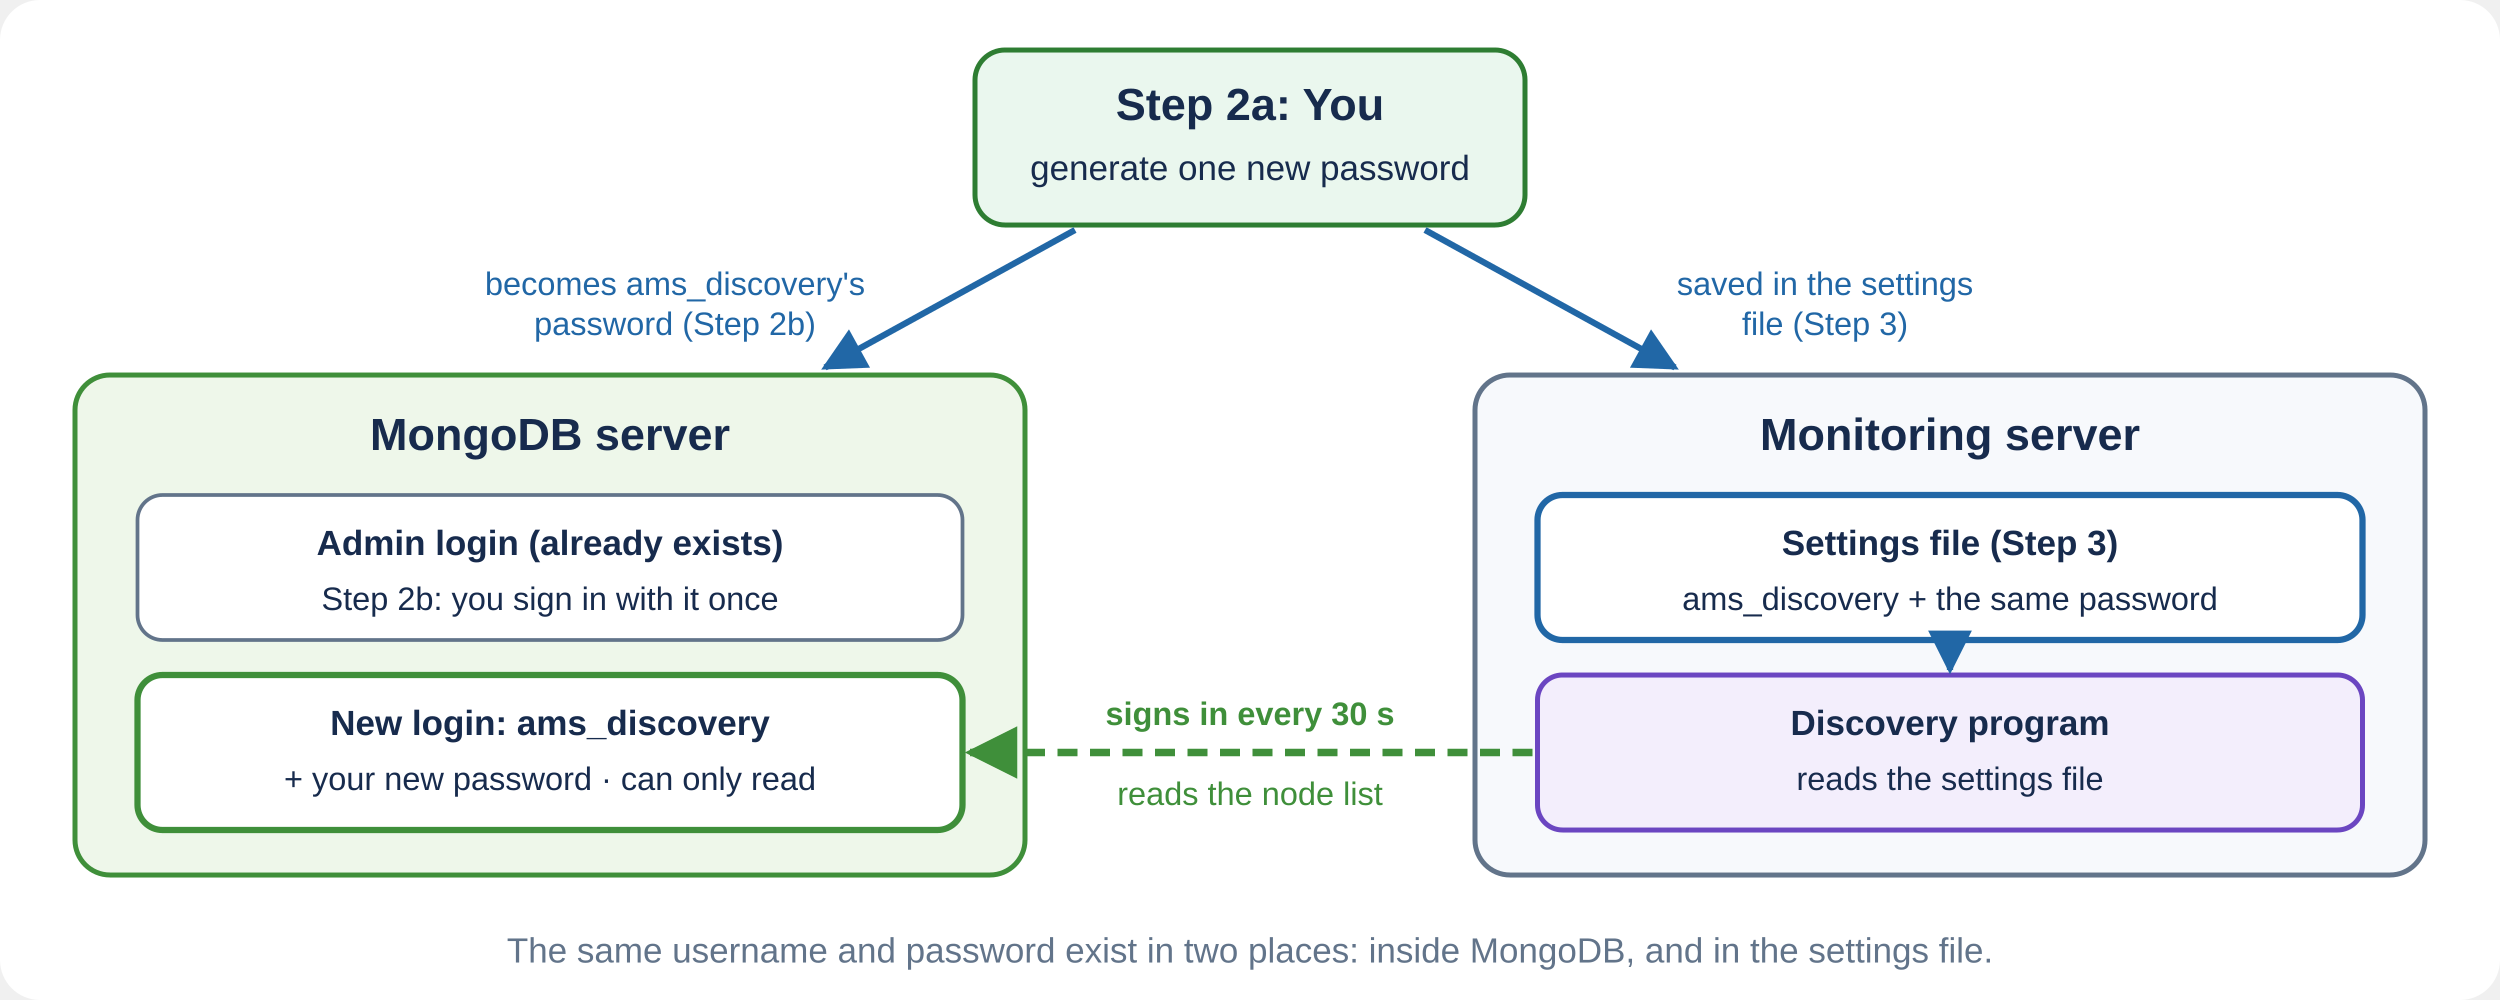
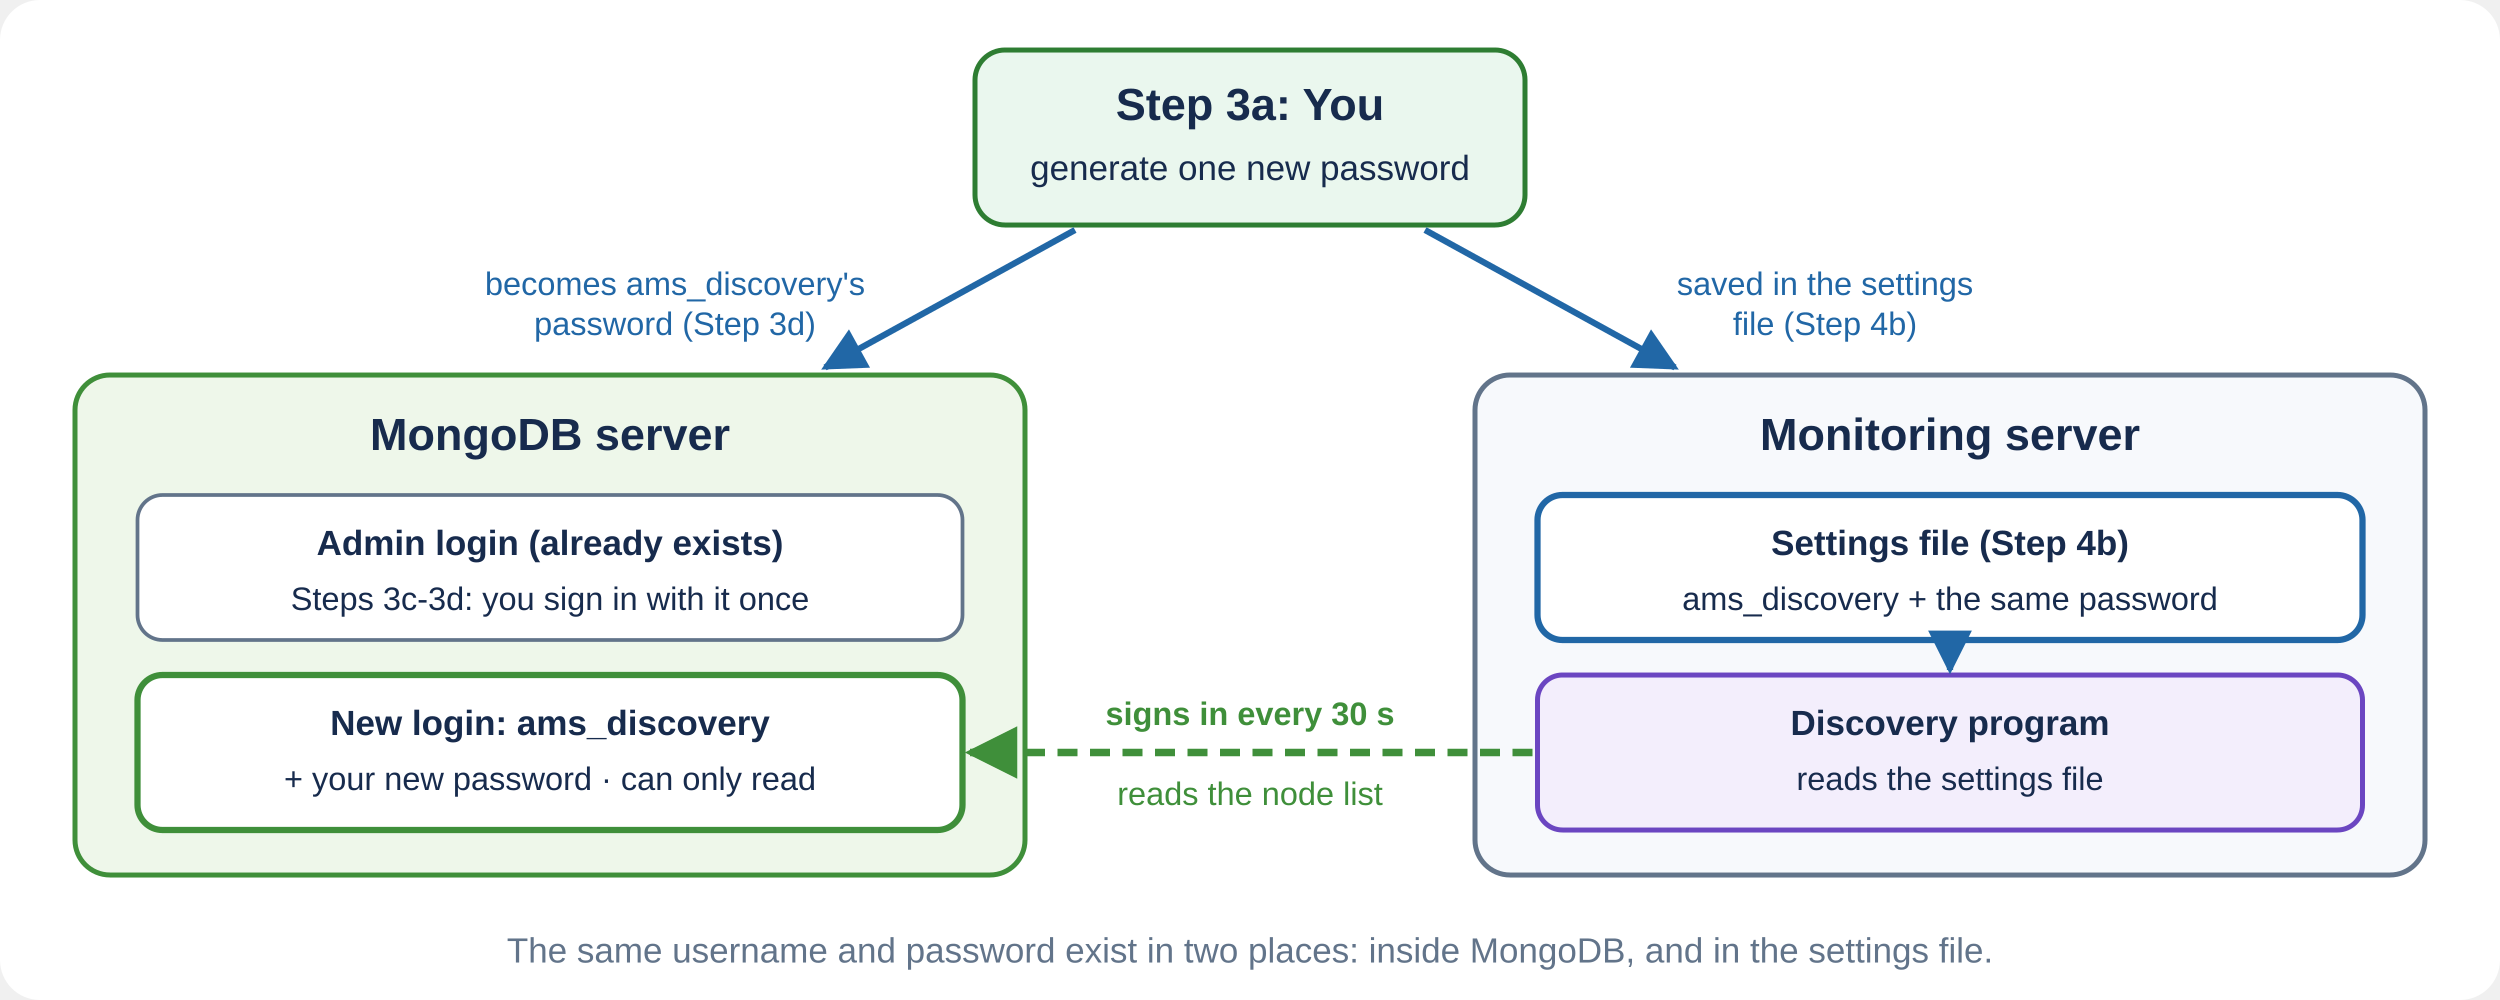
<svg xmlns="http://www.w3.org/2000/svg" width="1000" height="400" viewBox="0 0 1000 400" role="img" aria-labelledby="title description">
  <defs>
    <marker id="b" viewBox="0 0 10 10" refX="9" refY="5" markerWidth="7" markerHeight="7" orient="auto-start-reverse">
      <path d="M 0 0 L 10 5 L 0 10 z" fill="#2167a6" />
    </marker>
    <marker id="g" viewBox="0 0 10 10" refX="9" refY="5" markerWidth="7" markerHeight="7" orient="auto-start-reverse">
      <path d="M 0 0 L 10 5 L 0 10 z" fill="#3f8f3a" />
    </marker>
  </defs>
  <rect width="1000" height="400" rx="16" fill="#ffffff" />
  <g font-family="Arial, Helvetica, sans-serif" text-anchor="middle" fill="#172b4d">
    <rect x="390" y="20" width="220" height="70" rx="12" fill="#eaf7ee" stroke="#2e7d32" stroke-width="2" />
-     <text x="500" y="48" font-size="18" font-weight="700">Step 2a: You</text>
+     <text x="500" y="48" font-size="18" font-weight="700">Step 3a: You</text>
    <text x="500" y="72" font-size="14">generate one new password</text>
    <rect x="30" y="150" width="380" height="200" rx="14" fill="#eef7ea" stroke="#3f8f3a" stroke-width="2" />
    <text x="220" y="180" font-size="18" font-weight="700">MongoDB server</text>
    <rect x="55" y="198" width="330" height="58" rx="10" fill="#ffffff" stroke="#62748a" stroke-width="1.5" />
    <text x="220" y="222" font-size="14" font-weight="700">Admin login (already exists)</text>
-     <text x="220" y="244" font-size="13">Step 2b: you sign in with it once</text>
+     <text x="220" y="244" font-size="13">Steps 3c-3d: you sign in with it once</text>
    <rect x="55" y="270" width="330" height="62" rx="10" fill="#ffffff" stroke="#3f8f3a" stroke-width="2.5" />
    <text x="220" y="294" font-size="14" font-weight="700">New login: ams_discovery</text>
    <text x="220" y="316" font-size="13">+ your new password · can only read</text>
    <rect x="590" y="150" width="380" height="200" rx="14" fill="#f7f9fc" stroke="#62748a" stroke-width="2" />
    <text x="780" y="180" font-size="18" font-weight="700">Monitoring server</text>
    <rect x="615" y="198" width="330" height="58" rx="10" fill="#ffffff" stroke="#2167a6" stroke-width="2.5" />
-     <text x="780" y="222" font-size="14" font-weight="700">Settings file (Step 3)</text>
+     <text x="780" y="222" font-size="14" font-weight="700">Settings file (Step 4b)</text>
    <text x="780" y="244" font-size="13">ams_discovery + the same password</text>
    <rect x="615" y="270" width="330" height="62" rx="10" fill="#f3eefc" stroke="#6b46c1" stroke-width="2" />
    <text x="780" y="294" font-size="14" font-weight="700">Discovery program</text>
    <text x="780" y="316" font-size="13">reads the settings file</text>
    <path d="M 430 92 L 330 147" stroke="#2167a6" stroke-width="2.5" fill="none" marker-end="url(#b)" />
    <text x="270" y="118" font-size="13" fill="#2167a6">becomes ams_discovery's</text>
-     <text x="270" y="134" font-size="13" fill="#2167a6">password (Step 2b)</text>
+     <text x="270" y="134" font-size="13" fill="#2167a6">password (Step 3d)</text>
    <path d="M 570 92 L 670 147" stroke="#2167a6" stroke-width="2.5" fill="none" marker-end="url(#b)" />
    <text x="730" y="118" font-size="13" fill="#2167a6">saved in the settings</text>
-     <text x="730" y="134" font-size="13" fill="#2167a6">file (Step 3)</text>
+     <text x="730" y="134" font-size="13" fill="#2167a6">file (Step 4b)</text>
    <line x1="780" y1="257" x2="780" y2="268" stroke="#2167a6" stroke-width="2.5" marker-end="url(#b)" />
    <path d="M 613 301 L 388 301" stroke="#3f8f3a" stroke-width="3" stroke-dasharray="8 5" fill="none" marker-end="url(#g)" />
    <text x="500" y="290" font-size="13" fill="#3f8f3a" font-weight="700">signs in every 30 s</text>
    <text x="500" y="322" font-size="13" fill="#3f8f3a">reads the node list</text>
    <text x="500" y="385" font-size="14" fill="#62748a">The same username and password exist in two places: inside MongoDB, and in the settings file.</text>
  </g>
</svg>
